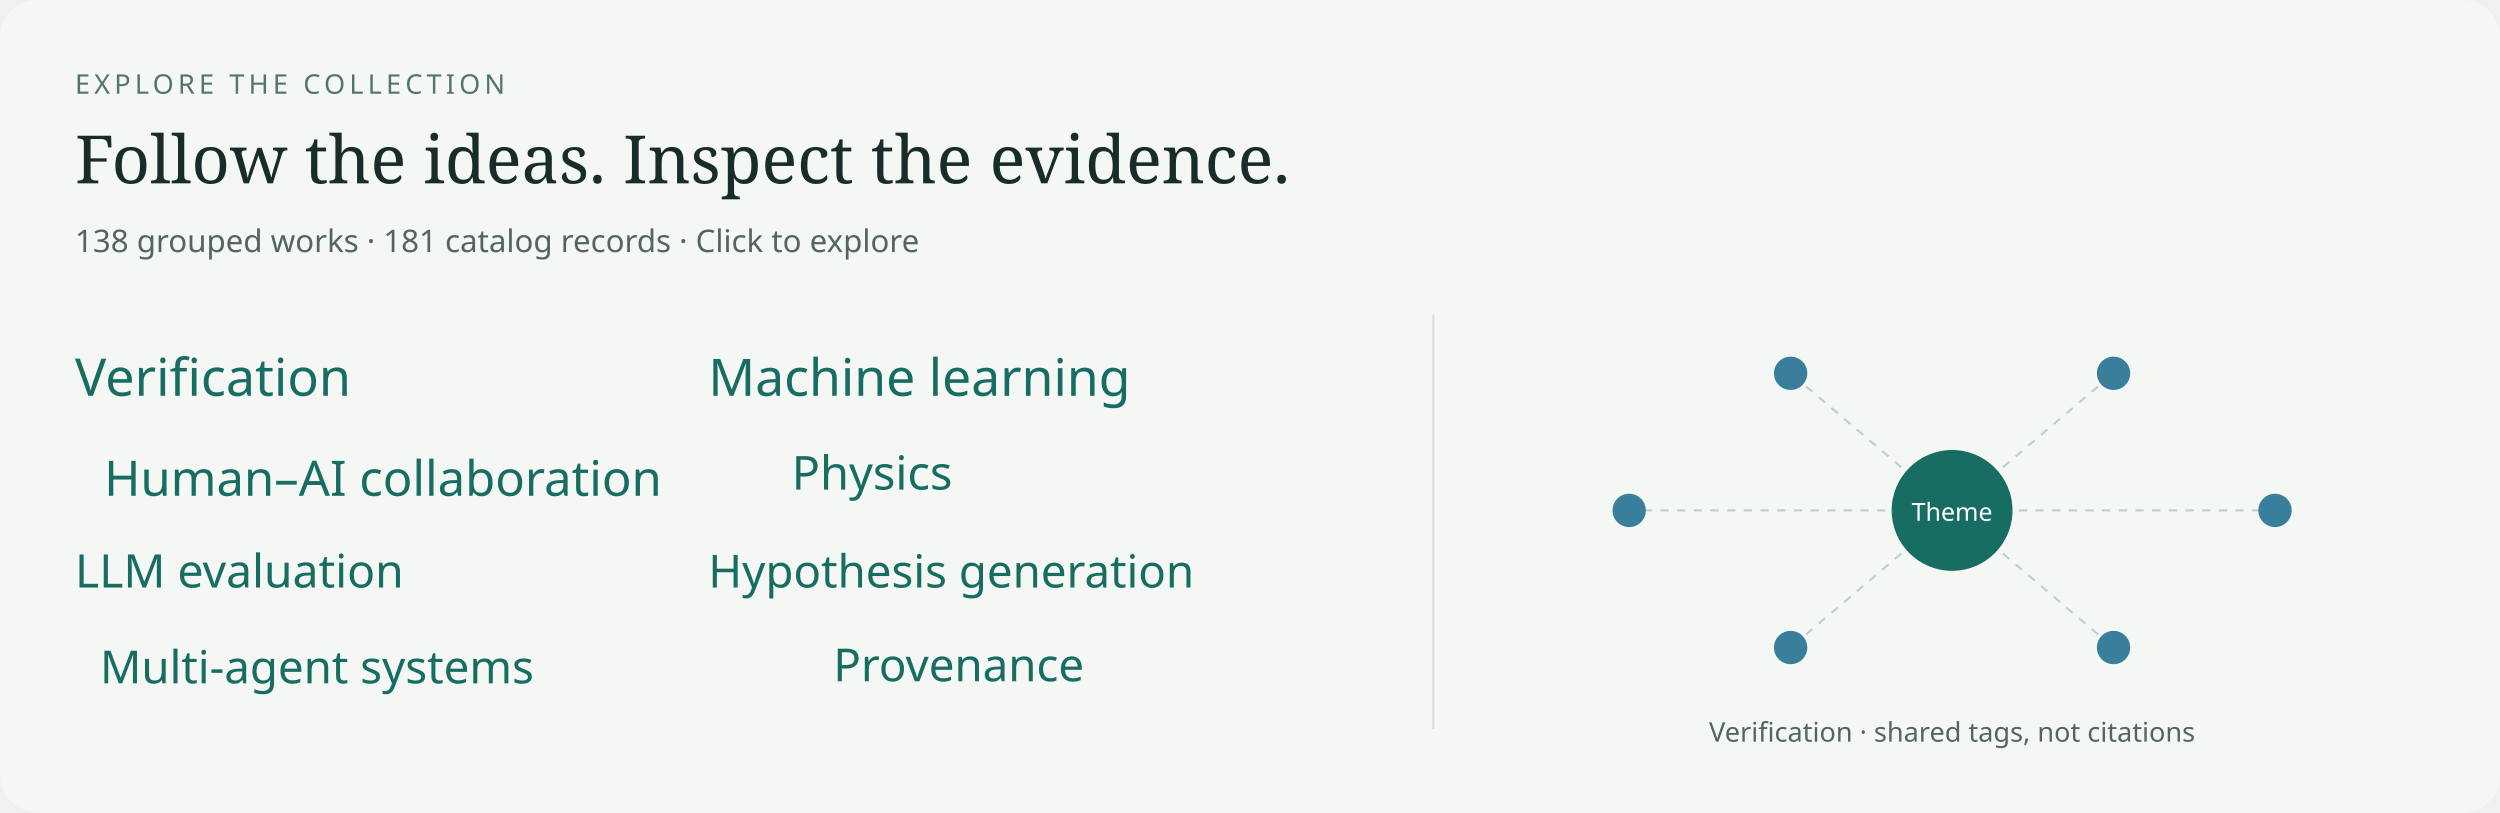
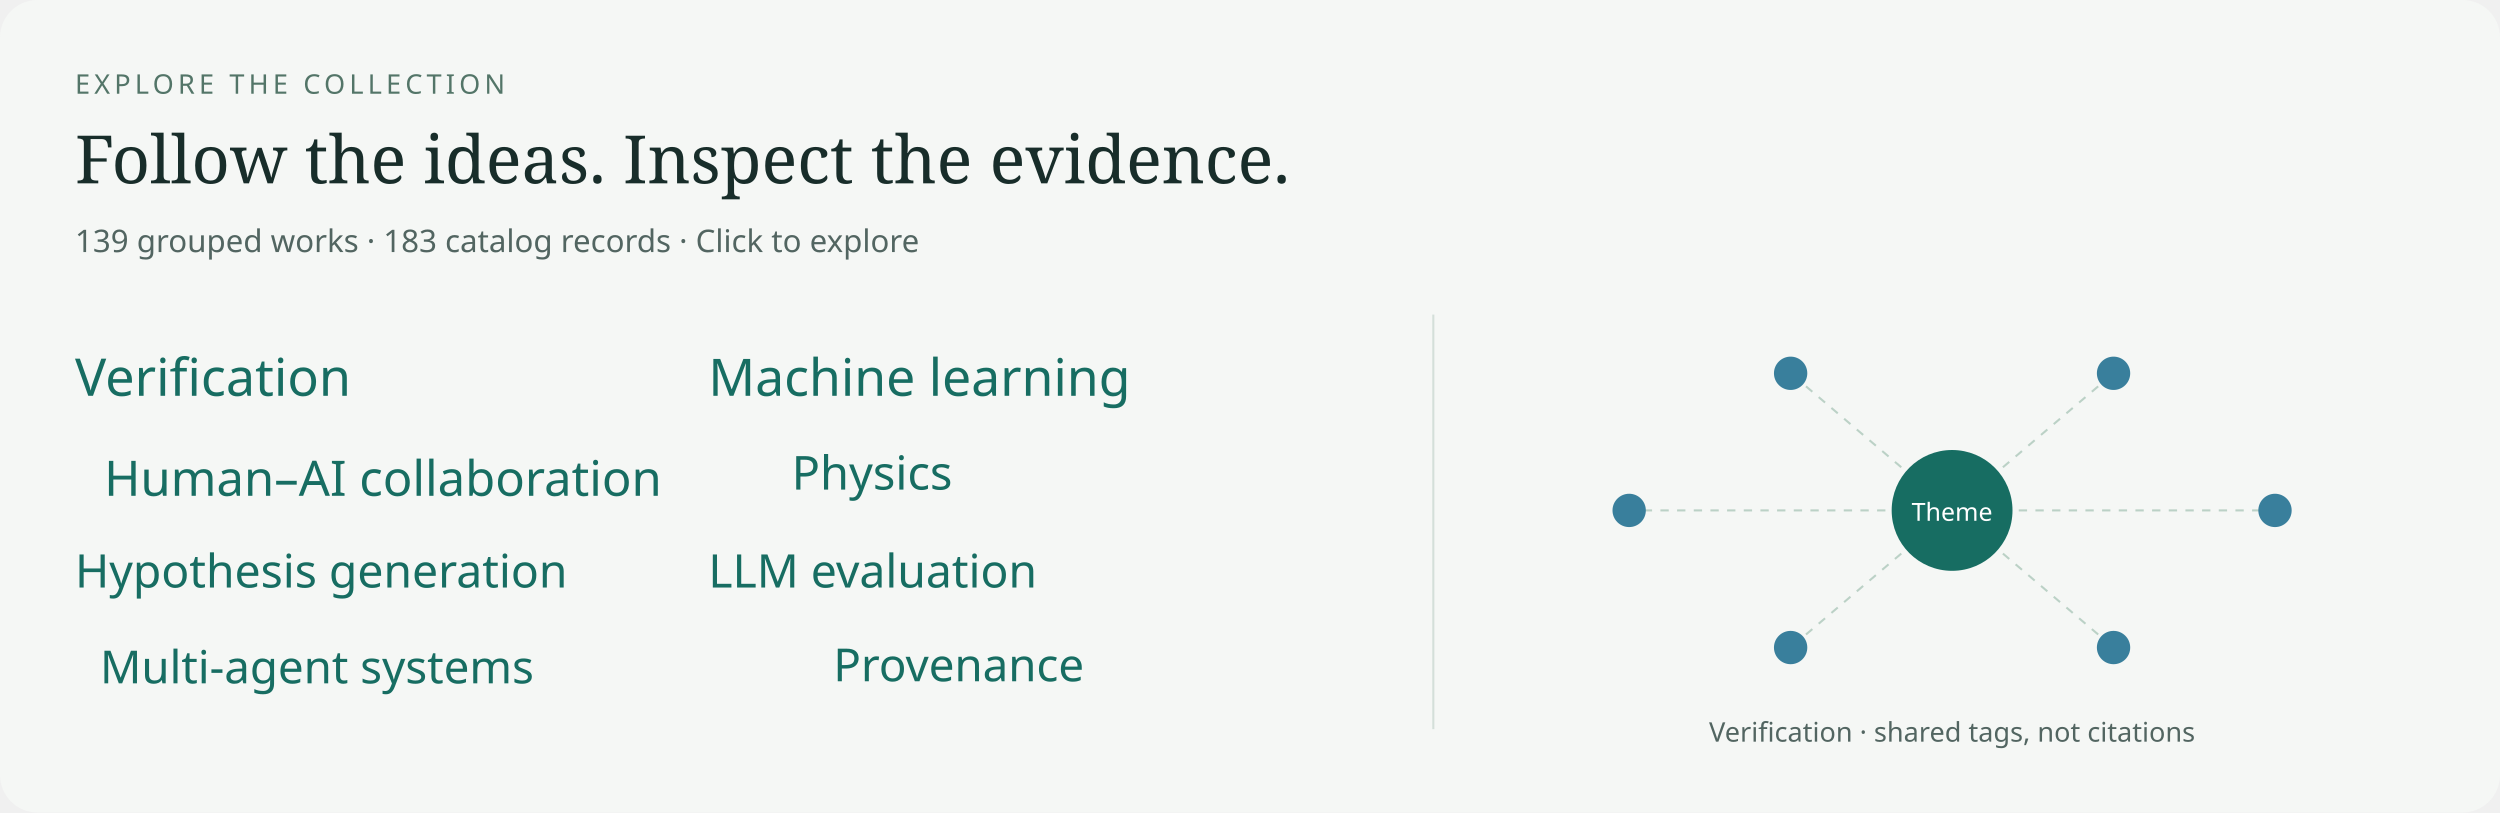
<svg xmlns="http://www.w3.org/2000/svg" width="1200" height="390" viewBox="0 0 1200 390" role="img" aria-labelledby="title desc">
  <rect width="1200" height="390" rx="18" fill="#f5f7f5" />
  <text x="36" y="45" font-family="system-ui,sans-serif" font-size="13" letter-spacing="2" fill="#537568">EXPLORE THE COLLECTION</text>
  <text x="36" y="88" font-family="Georgia,serif" font-size="32" fill="#182d2a">Follow the ideas. Inspect the evidence.</text>
-   <text x="36" y="121" font-family="system-ui,sans-serif" font-size="15" fill="#526561">138 grouped works · 181 catalog records · Click to explore</text>
+   <text x="36" y="121" font-family="system-ui,sans-serif" font-size="15" fill="#526561">139 grouped works · 183 catalog records · Click to explore</text>
  <line x1="688" y1="151" x2="688" y2="350" stroke="#d4dfd9" />
  <text x="36" y="190" font-family="system-ui,sans-serif" font-size="25.0" fill="#176d62">Verification</text>
  <text x="340" y="190" font-family="system-ui,sans-serif" font-size="24.8" fill="#176d62">Machine learning</text>
  <text x="50" y="238" font-family="system-ui,sans-serif" font-size="23.5" fill="#176d62">Human–AI collaboration</text>
  <text x="380" y="235" font-family="system-ui,sans-serif" font-size="22.5" fill="#176d62">Physics</text>
-   <text x="36" y="282" font-family="system-ui,sans-serif" font-size="22.2" fill="#176d62">LLM evaluation</text>
-   <text x="340" y="282" font-family="system-ui,sans-serif" font-size="21.9" fill="#176d62">Hypothesis generation</text>
+   <text x="36" y="282" font-family="system-ui,sans-serif" font-size="22.2" fill="#176d62">Hypothesis generation</text>
+   <text x="340" y="282" font-family="system-ui,sans-serif" font-size="22.2" fill="#176d62">LLM evaluation</text>
  <text x="48" y="328" font-family="system-ui,sans-serif" font-size="21.9" fill="#176d62">Multi-agent systems</text>
  <text x="400" y="327" font-family="system-ui,sans-serif" font-size="21.9" fill="#176d62">Provenance</text>
  <line x1="937" y1="245" x2="1092.0" y2="245.0" stroke="#bbd1c6" stroke-dasharray="4 4" />
  <circle cx="1092.0" cy="245.0" r="8" fill="#397f9c" />
  <line x1="937" y1="245" x2="1014.5" y2="310.818" stroke="#bbd1c6" stroke-dasharray="4 4" />
  <circle cx="1014.5" cy="310.818" r="8" fill="#397f9c" />
  <line x1="937" y1="245" x2="859.5" y2="310.818" stroke="#bbd1c6" stroke-dasharray="4 4" />
  <circle cx="859.5" cy="310.818" r="8" fill="#397f9c" />
  <line x1="937" y1="245" x2="782.0" y2="245.0" stroke="#bbd1c6" stroke-dasharray="4 4" />
  <circle cx="782.0" cy="245.0" r="8" fill="#397f9c" />
  <line x1="937" y1="245" x2="859.5" y2="179.182" stroke="#bbd1c6" stroke-dasharray="4 4" />
  <circle cx="859.5" cy="179.182" r="8" fill="#397f9c" />
  <line x1="937" y1="245" x2="1014.5" y2="179.182" stroke="#bbd1c6" stroke-dasharray="4 4" />
  <circle cx="1014.5" cy="179.182" r="8" fill="#397f9c" />
  <circle cx="937" cy="245" r="29" fill="#176d62" />
  <text x="937" y="250" text-anchor="middle" font-family="system-ui,sans-serif" font-size="12" fill="white">Theme</text>
  <text x="937" y="356" text-anchor="middle" font-family="system-ui,sans-serif" font-size="13" fill="#526561">Verification · shared tags, not citations</text>
</svg>
